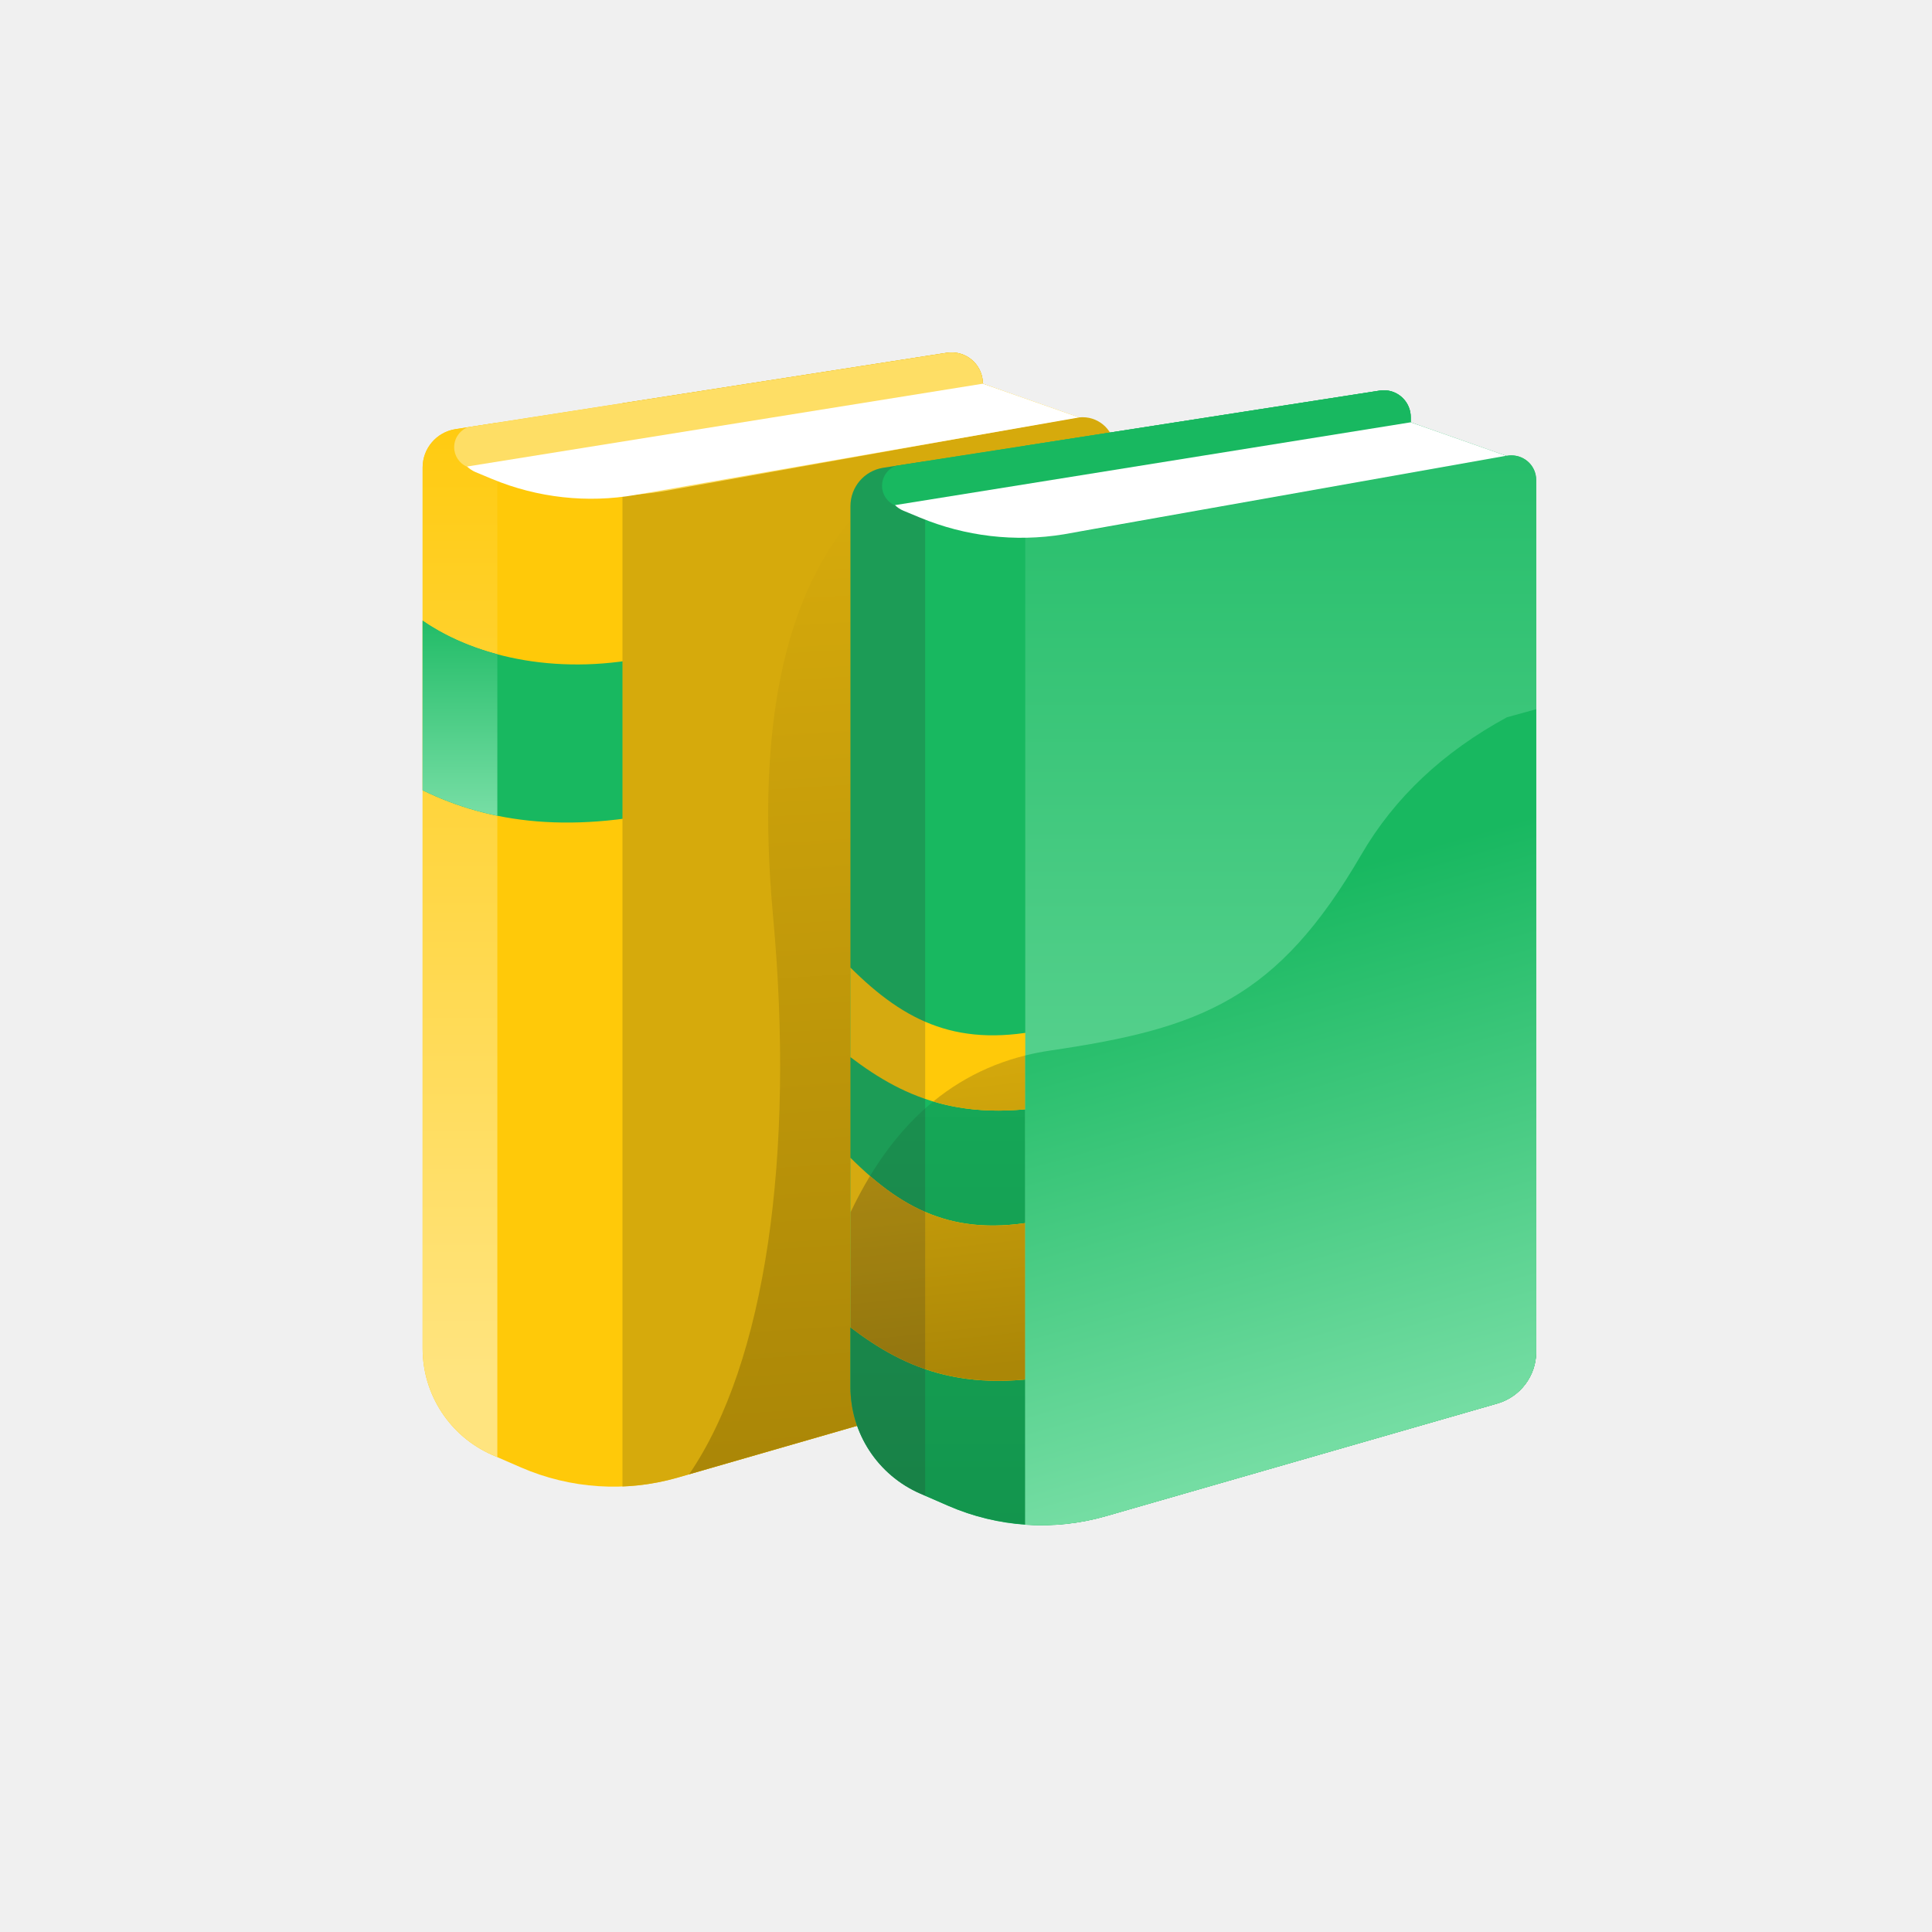
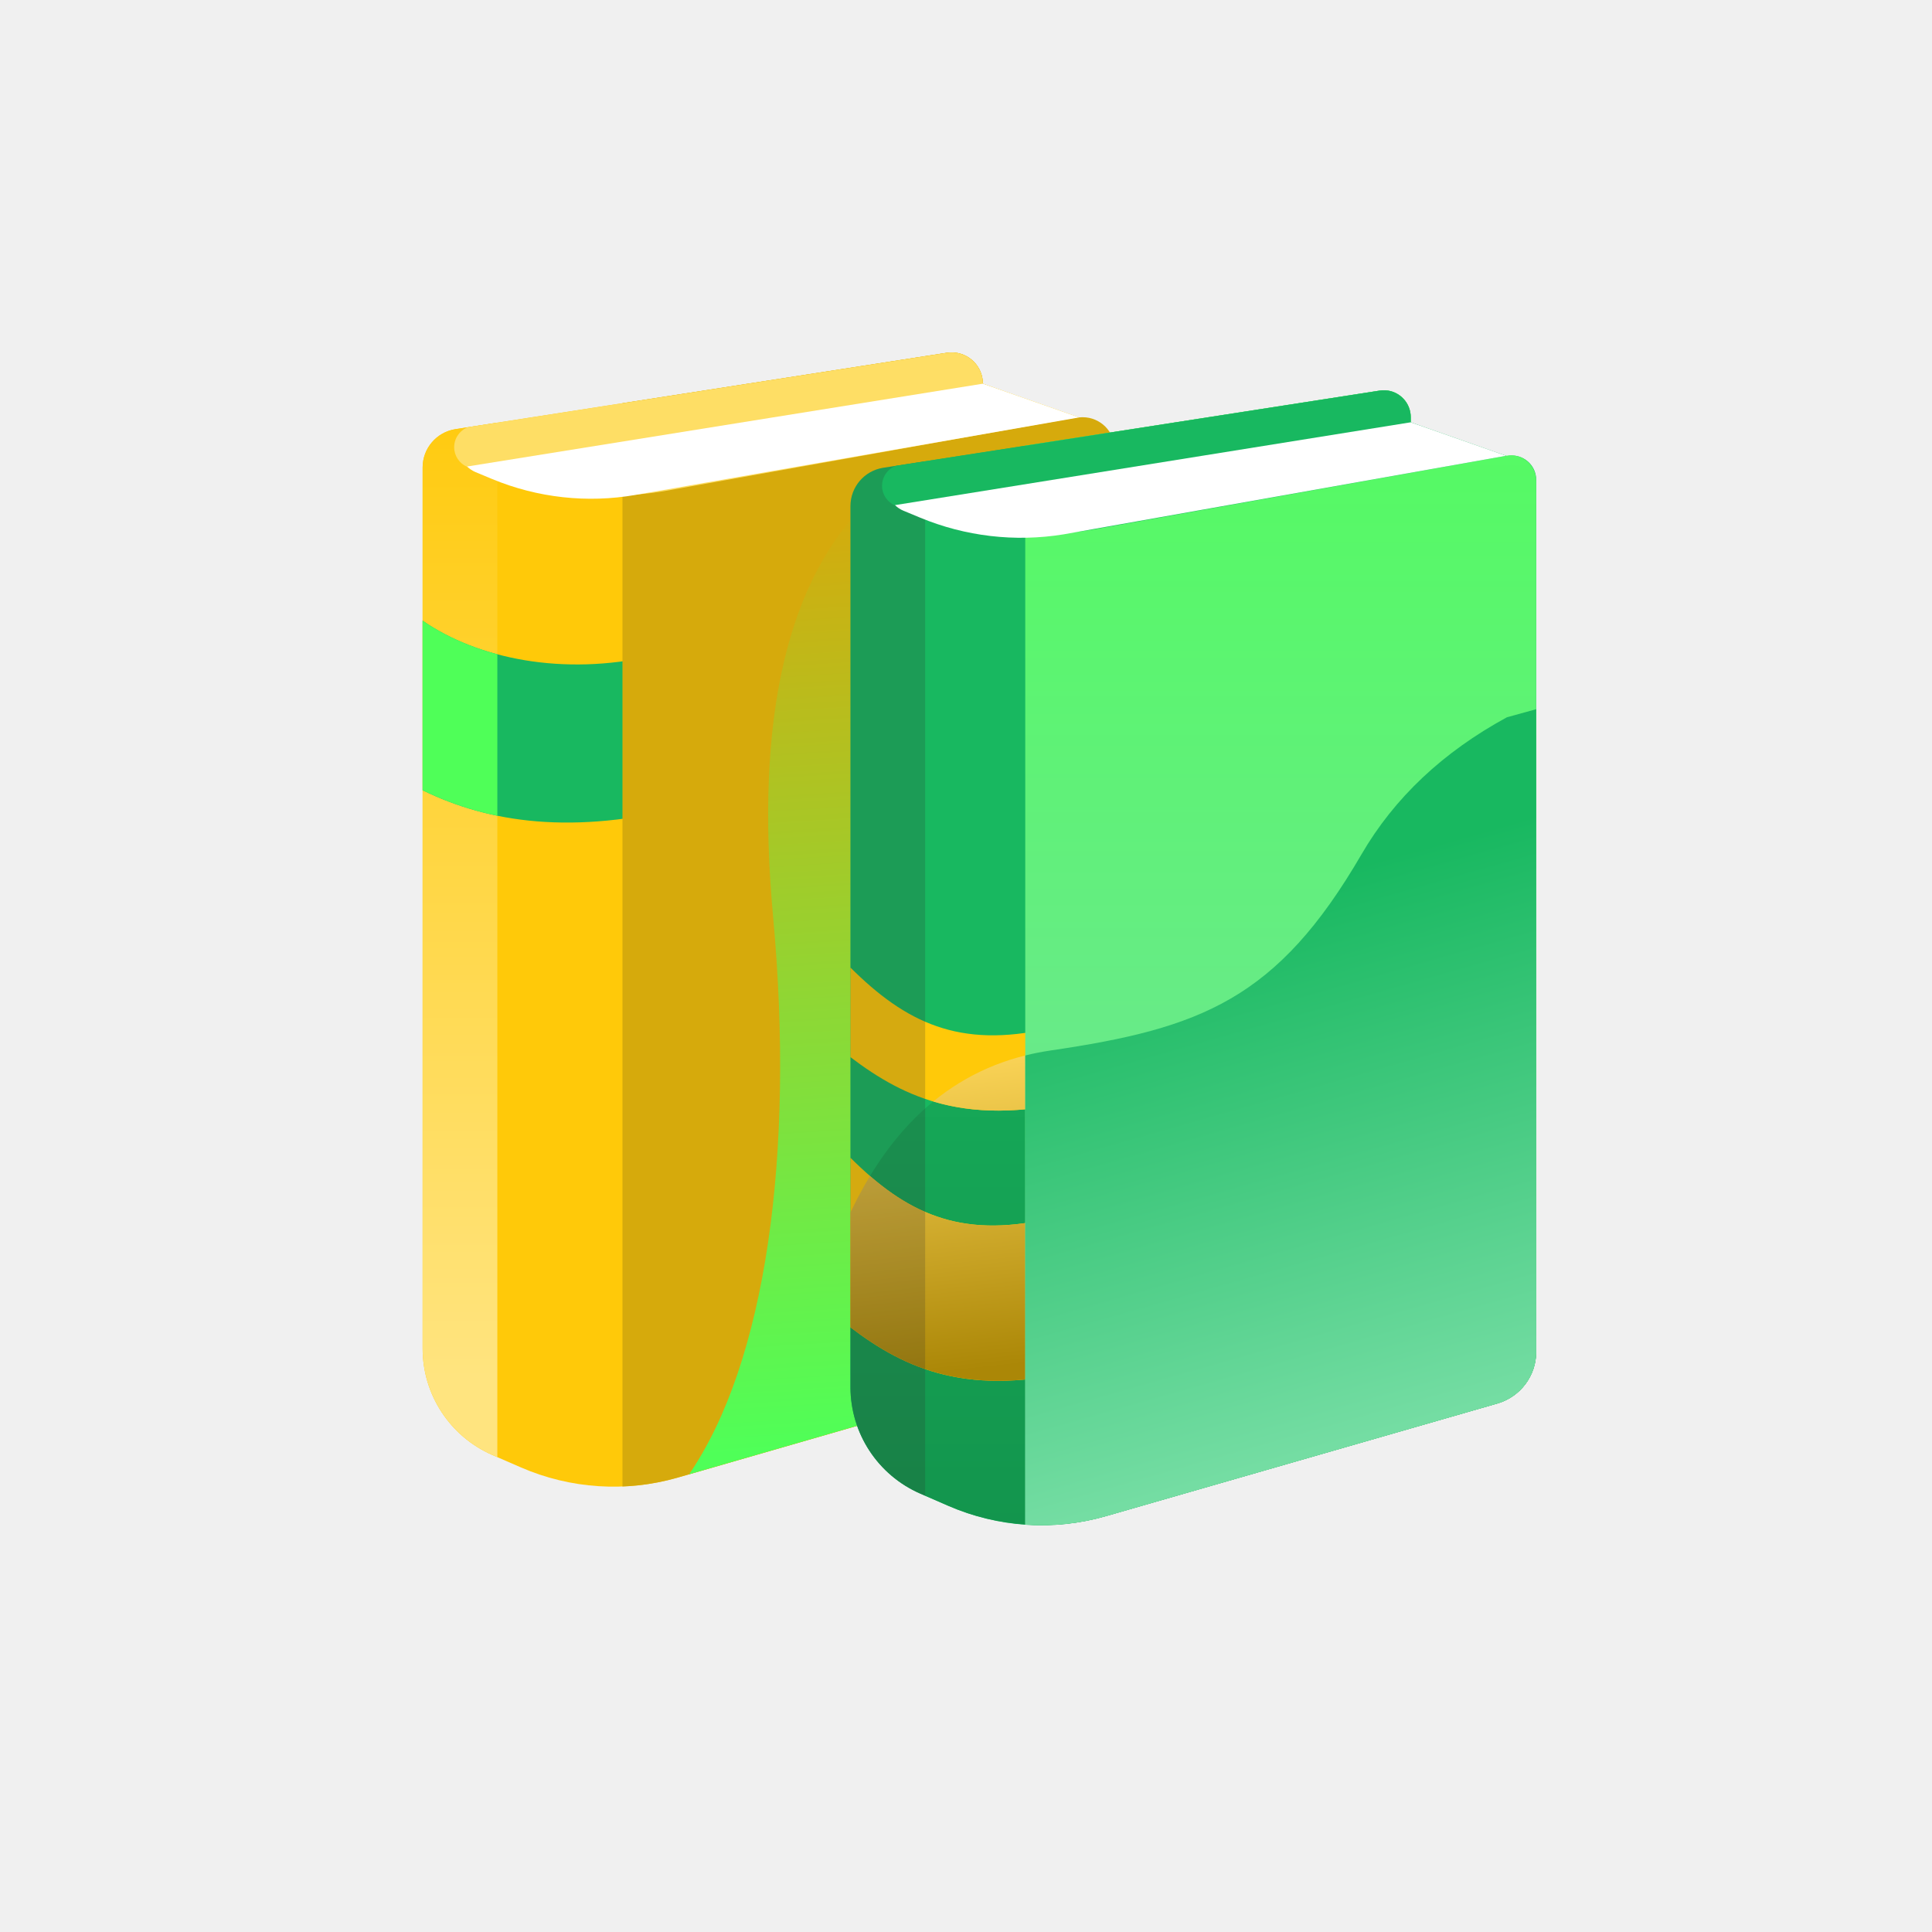
<svg xmlns="http://www.w3.org/2000/svg" width="64" height="64" viewBox="0 0 64 64" fill="none">
  <defs>
    <linearGradient id="paint0_linear" x1="14" y1="45.637" x2="14" y2="11.729" gradientUnits="userSpaceOnUse">
      <stop stop-color="#FFE47F" />
      <stop offset="1" stop-color="#FFC909" />
    </linearGradient>
    <linearGradient id="paint1_linear" x1="15.237" y1="27.023" x2="15.237" y2="19.78" gradientUnits="userSpaceOnUse">
-       <stop stop-color="#77DEA5" />
-       <stop offset="1" stop-color="#18B860" />
+       <stop stop-color="#4FFF58" />
+       <stop offset="1" stop-color="#4FFF58" />
    </linearGradient>
    <linearGradient id="paint2_linear" x1="29.186" y1="47.882" x2="27.25" y2="16.637" gradientUnits="userSpaceOnUse">
-       <stop stop-color="#AB8707" />
+       <stop stop-color="#4FFF58" />
      <stop offset="1" stop-color="#D6AA0C" />
    </linearGradient>
    <linearGradient id="paint3_linear" x1="39.531" y1="23.493" x2="39.531" y2="50.52" gradientUnits="userSpaceOnUse">
      <stop stop-color="#18B860" />
      <stop offset="1" stop-color="#13954D" />
    </linearGradient>
    <linearGradient id="paint4_linear" x1="31.852" y1="45.416" x2="30.697" y2="34.82" gradientUnits="userSpaceOnUse">
      <stop stop-color="#AB8707" />
-       <stop offset="1" stop-color="#D6AA0C" />
+       <stop offset="1" stop-color="#FDD65A" />
    </linearGradient>
    <linearGradient id="paint5_linear" x1="42.426" y1="50.527" x2="42.426" y2="8.385" gradientUnits="userSpaceOnUse">
      <stop stop-color="#77DEA5" />
-       <stop offset="1" stop-color="#18B860" />
+       <stop offset="1" stop-color="#4FFF58" />
    </linearGradient>
    <linearGradient id="paint6_linear" x1="44.073" y1="48.509" x2="38.919" y2="30.39" gradientUnits="userSpaceOnUse">
      <stop stop-color="#77DEA5" />
      <stop offset="1" stop-color="#18B860" />
    </linearGradient>
  </defs>
  <path fill-rule="evenodd" clip-rule="evenodd" d="M35.745 13.829L32.559 12.711C32.559 12.139 32.095 11.674 31.523 11.674C31.469 11.674 31.416 11.678 31.363 11.687L15.086 14.217C14.461 14.314 14 14.852 14 15.485V44.671C14 46.202 14.908 47.587 16.311 48.199L17.247 48.606C18.89 49.323 20.732 49.443 22.455 48.946L35.745 45.111V13.829Z" fill="#FFC909" />
  <path fill-rule="evenodd" clip-rule="evenodd" d="M16.475 48.269L16.311 48.198C14.908 47.587 14 46.201 14 44.67V15.484C14 14.852 14.461 14.314 15.086 14.216L16.475 14.001V48.269Z" fill="url(#paint0_linear)" />
  <path fill-rule="evenodd" clip-rule="evenodd" d="M14 26.179V20.561C15.82 21.821 18.653 22.404 21.627 21.724L22.783 26.709C18.97 27.67 16.201 27.257 14 26.179H14Z" fill="#18B860" />
  <path fill-rule="evenodd" clip-rule="evenodd" d="M14 26.179V20.561C14.694 21.041 15.535 21.423 16.475 21.674V27.023C15.571 26.838 14.752 26.547 14 26.179H14Z" fill="url(#paint1_linear)" />
  <path fill-rule="evenodd" clip-rule="evenodd" d="M20.62 49.241V13.356L31.363 11.686C31.416 11.678 31.469 11.674 31.523 11.674C32.095 11.674 32.559 12.138 32.559 12.71L35.669 13.838C35.733 13.827 35.798 13.821 35.864 13.821C36.45 13.821 36.925 14.296 36.925 14.882V17.189L35.745 45.111L22.455 48.945C21.853 49.118 21.237 49.217 20.62 49.241Z" fill="#D6AA0C" />
  <path fill-rule="evenodd" clip-rule="evenodd" d="M35.745 17.826V45.111L22.828 48.837C25.363 45.138 26.334 38.263 25.61 30.368C25.005 23.781 26.074 19.17 28.817 16.536L35.745 17.826Z" fill="url(#paint2_linear)" />
  <path fill-rule="evenodd" clip-rule="evenodd" d="M32.559 12.71L35.719 13.819L21.968 16.275C19.769 16.632 17.515 16.351 15.472 15.464C15.213 15.351 15.045 15.096 15.045 14.814C15.045 14.512 15.234 14.254 15.5 14.152L31.363 11.686C31.929 11.598 32.459 11.985 32.547 12.551C32.555 12.604 32.559 12.657 32.559 12.71Z" fill="#FEDE65" />
  <path fill-rule="evenodd" clip-rule="evenodd" d="M32.559 12.71L35.745 13.828L21.055 16.394C19.452 16.674 17.803 16.491 16.3 15.867L15.755 15.64C15.65 15.596 15.555 15.533 15.474 15.454L32.559 12.71Z" fill="white" />
  <path fill-rule="evenodd" clip-rule="evenodd" d="M49.918 15.108C49.203 14.895 48.141 14.522 46.732 13.99V13.819C46.732 13.327 46.334 12.928 45.842 12.928C45.796 12.928 45.75 12.932 45.705 12.939L29.259 15.496C28.634 15.593 28.173 16.131 28.173 16.763V45.95C28.173 47.48 29.081 48.866 30.484 49.477L31.423 49.886C33.065 50.602 34.904 50.722 36.626 50.227L49.599 46.493C50.363 46.274 50.888 45.575 50.888 44.781V15.892C50.888 15.449 50.529 15.09 50.086 15.09C50.029 15.09 49.973 15.096 49.918 15.108Z" fill="#18B860" />
  <path fill-rule="evenodd" clip-rule="evenodd" d="M50.888 23.493V44.781C50.888 45.575 50.362 46.273 49.599 46.493L36.658 50.215C34.917 50.718 33.053 50.596 31.392 49.873L30.484 49.477C29.081 48.865 28.173 47.48 28.173 45.949V40.163C29.665 37.017 31.872 35.229 34.794 34.8C39.783 34.068 42.309 33.105 45.101 28.302C46.189 26.43 47.795 24.916 49.918 23.761L50.888 23.493Z" fill="url(#paint3_linear)" />
  <path fill-rule="evenodd" clip-rule="evenodd" d="M28.173 32.053C29.993 33.864 31.774 34.748 34.748 34.068L35.904 36.402C32.091 37.363 29.993 36.402 28.173 35.02V32.053ZM28.173 38.353C29.993 40.165 31.774 41.048 34.748 40.369L35.904 45.353C32.091 46.314 29.993 45.353 28.173 43.971V38.353Z" fill="#FFC909" />
  <path fill-rule="evenodd" clip-rule="evenodd" d="M35.089 34.756L35.904 36.402C33.799 36.933 32.216 36.878 30.915 36.489C32.026 35.58 33.319 35.017 34.794 34.8C34.893 34.786 34.991 34.771 35.089 34.756H35.089ZM28.82 38.957C30.432 40.352 32.126 40.968 34.748 40.369L35.904 45.353C32.091 46.315 29.993 45.353 28.173 43.971V40.163C28.376 39.736 28.591 39.334 28.82 38.957Z" fill="url(#paint4_linear)" />
  <path opacity="0.2" fill-rule="evenodd" clip-rule="evenodd" d="M30.648 49.548L30.484 49.477C29.081 48.865 28.173 47.48 28.173 45.949V16.763C28.173 16.131 28.634 15.592 29.259 15.495L30.648 15.279V49.548Z" fill="#2D2D2F" />
  <path fill-rule="evenodd" clip-rule="evenodd" d="M33.963 50.508V14.764L45.705 12.939C45.75 12.931 45.796 12.928 45.842 12.928C46.334 12.928 46.733 13.327 46.733 13.819V14.086C48.124 14.548 49.177 14.885 49.892 15.098C49.946 15.088 50 15.082 50.054 15.082C50.515 15.082 50.888 15.456 50.888 15.917V44.781C50.888 45.575 50.363 46.273 49.599 46.493L36.626 50.227C35.755 50.477 34.854 50.57 33.963 50.508Z" fill="url(#paint5_linear)" />
  <path fill-rule="evenodd" clip-rule="evenodd" d="M50.888 23.493V44.781C50.888 44.954 50.863 45.123 50.816 45.283C50.647 45.857 50.196 46.321 49.599 46.493L36.659 50.215C35.778 50.469 34.865 50.564 33.963 50.502V34.964C34.233 34.896 34.51 34.842 34.794 34.8C39.783 34.068 42.309 33.105 45.101 28.302C46.19 26.43 47.795 24.916 49.918 23.761L50.888 23.493Z" fill="url(#paint6_linear)" />
  <path fill-rule="evenodd" clip-rule="evenodd" d="M46.733 13.819V13.989L49.892 15.098L36.141 17.554C33.943 17.911 31.688 17.63 29.645 16.742C29.386 16.63 29.219 16.375 29.219 16.093C29.219 15.791 29.407 15.533 29.673 15.431L45.705 12.939C46.191 12.863 46.646 13.196 46.722 13.682C46.729 13.727 46.733 13.773 46.733 13.819Z" fill="#18B860" />
  <path fill-rule="evenodd" clip-rule="evenodd" d="M49.892 15.098L35.233 17.701C33.626 17.963 31.977 17.77 30.474 17.145L29.929 16.919C29.823 16.875 29.728 16.812 29.648 16.733L46.733 13.989L49.892 15.098Z" fill="white" />
</svg>
